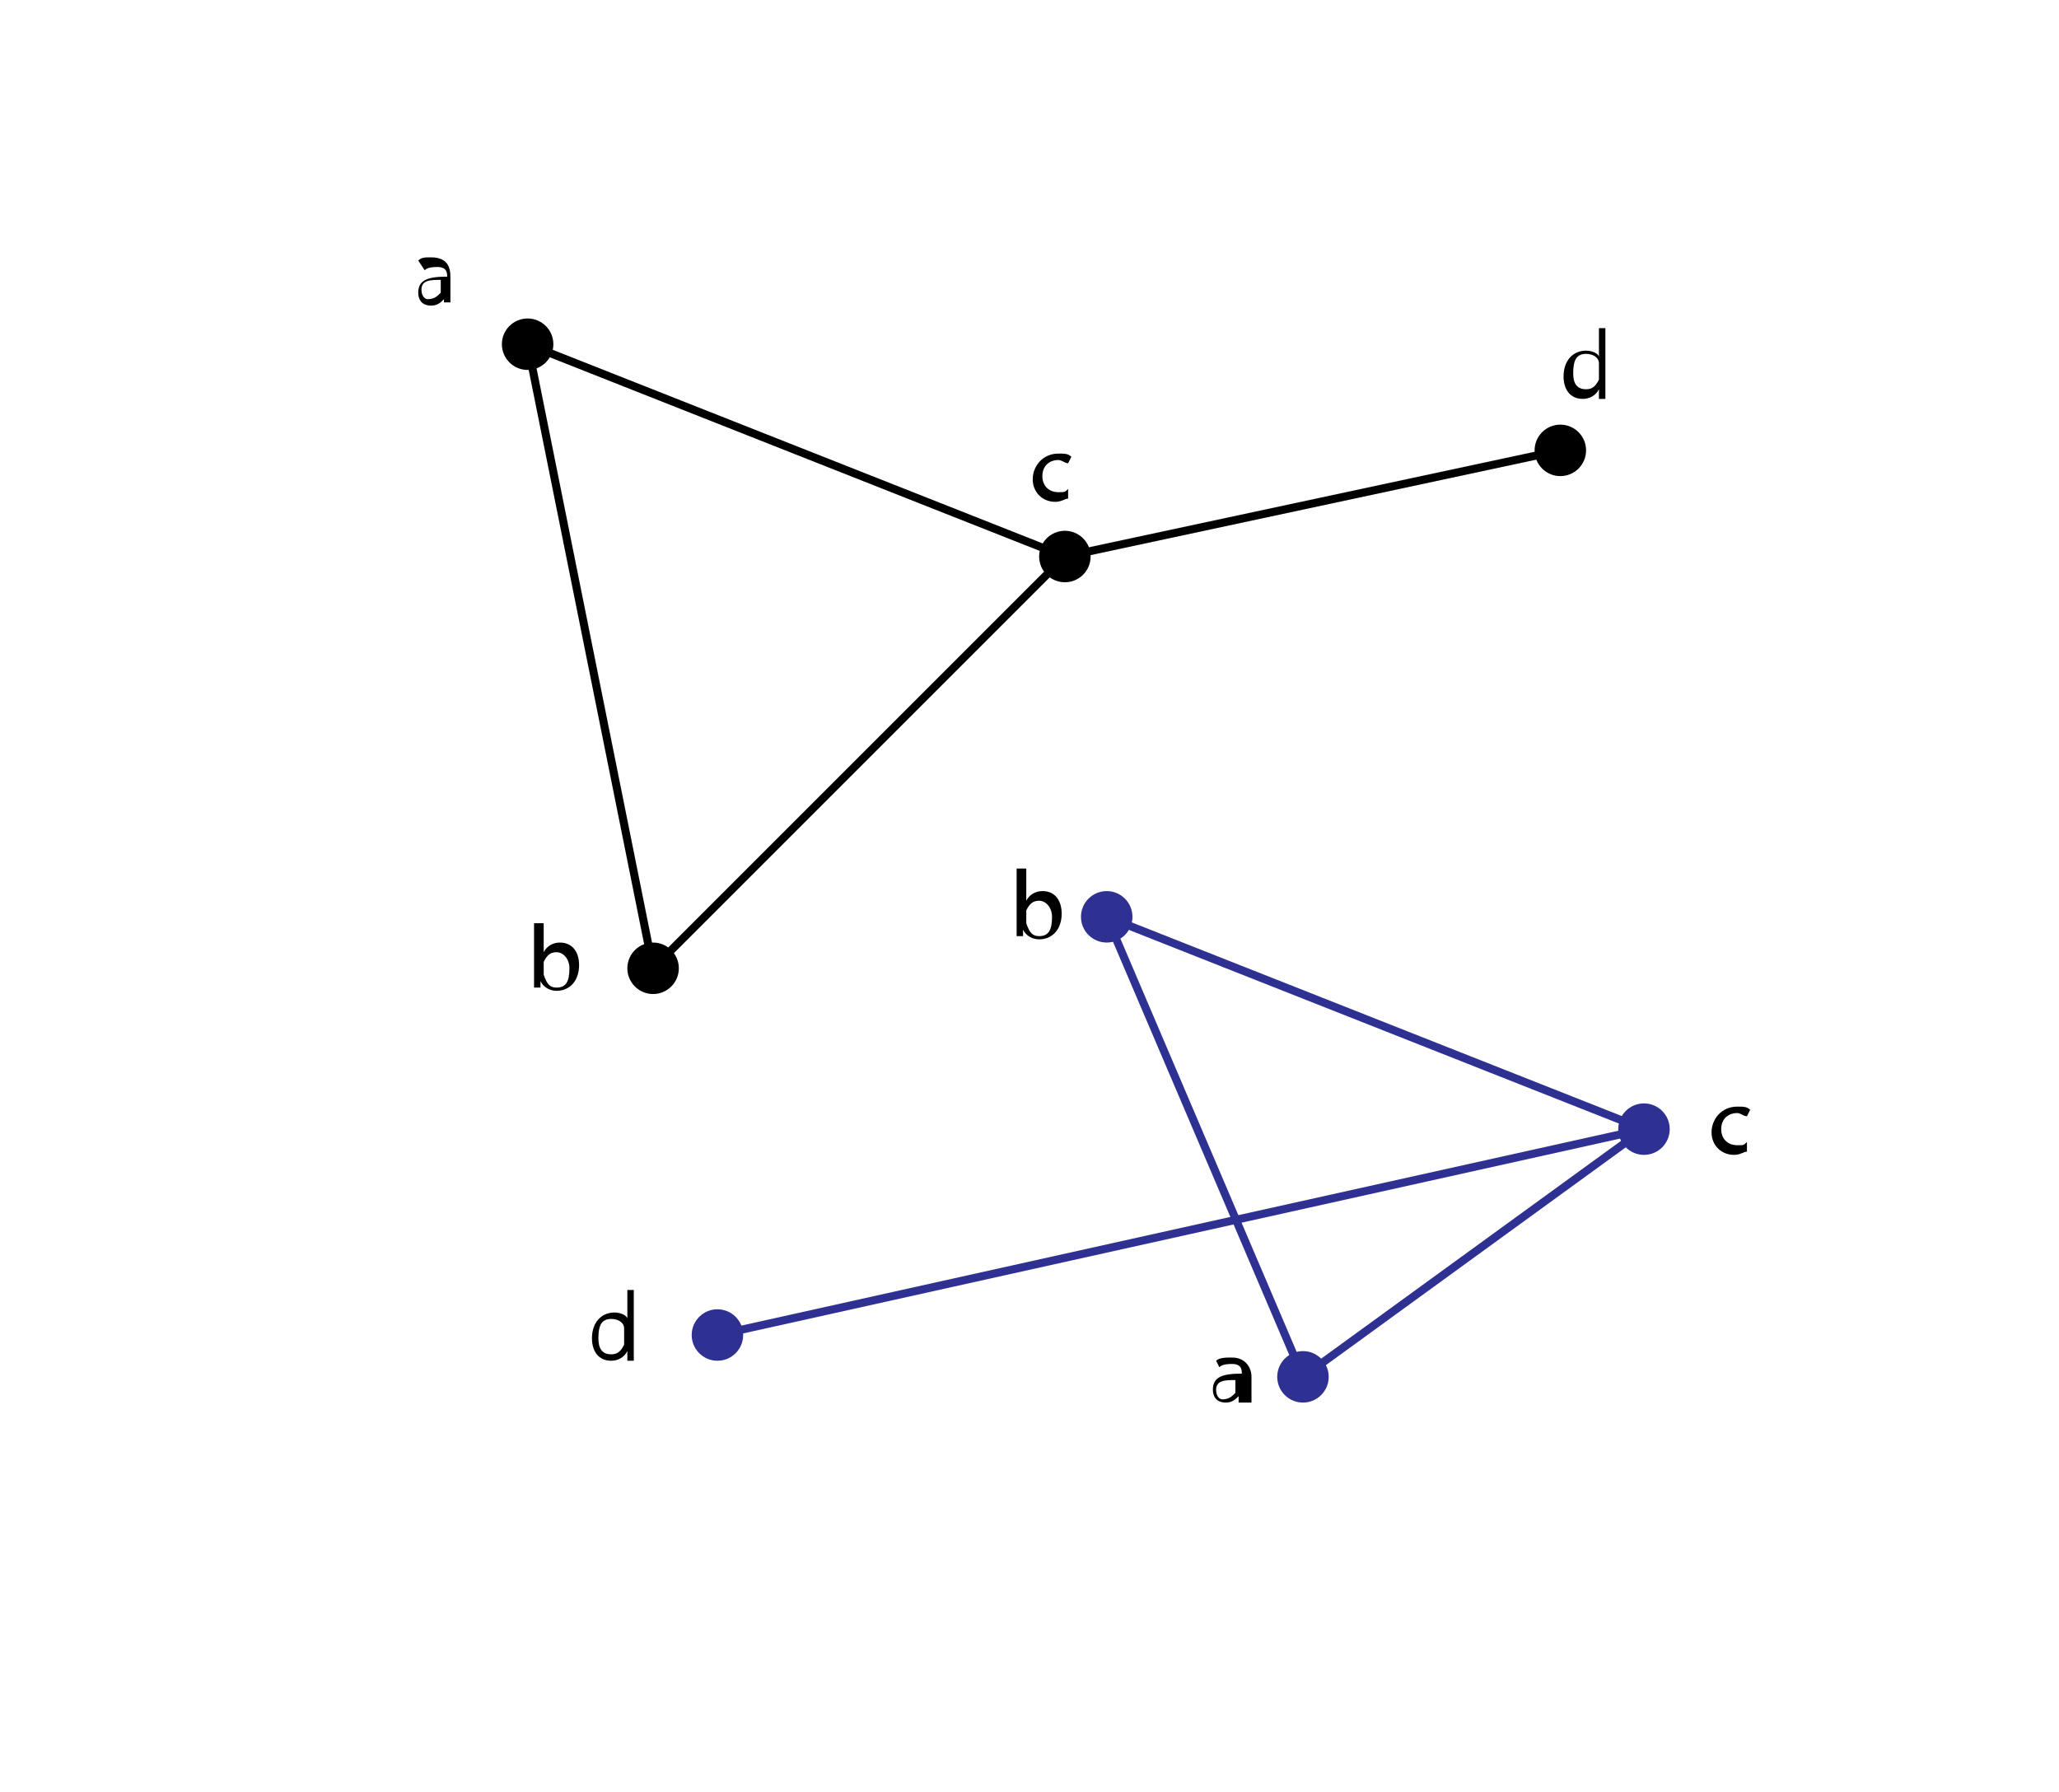
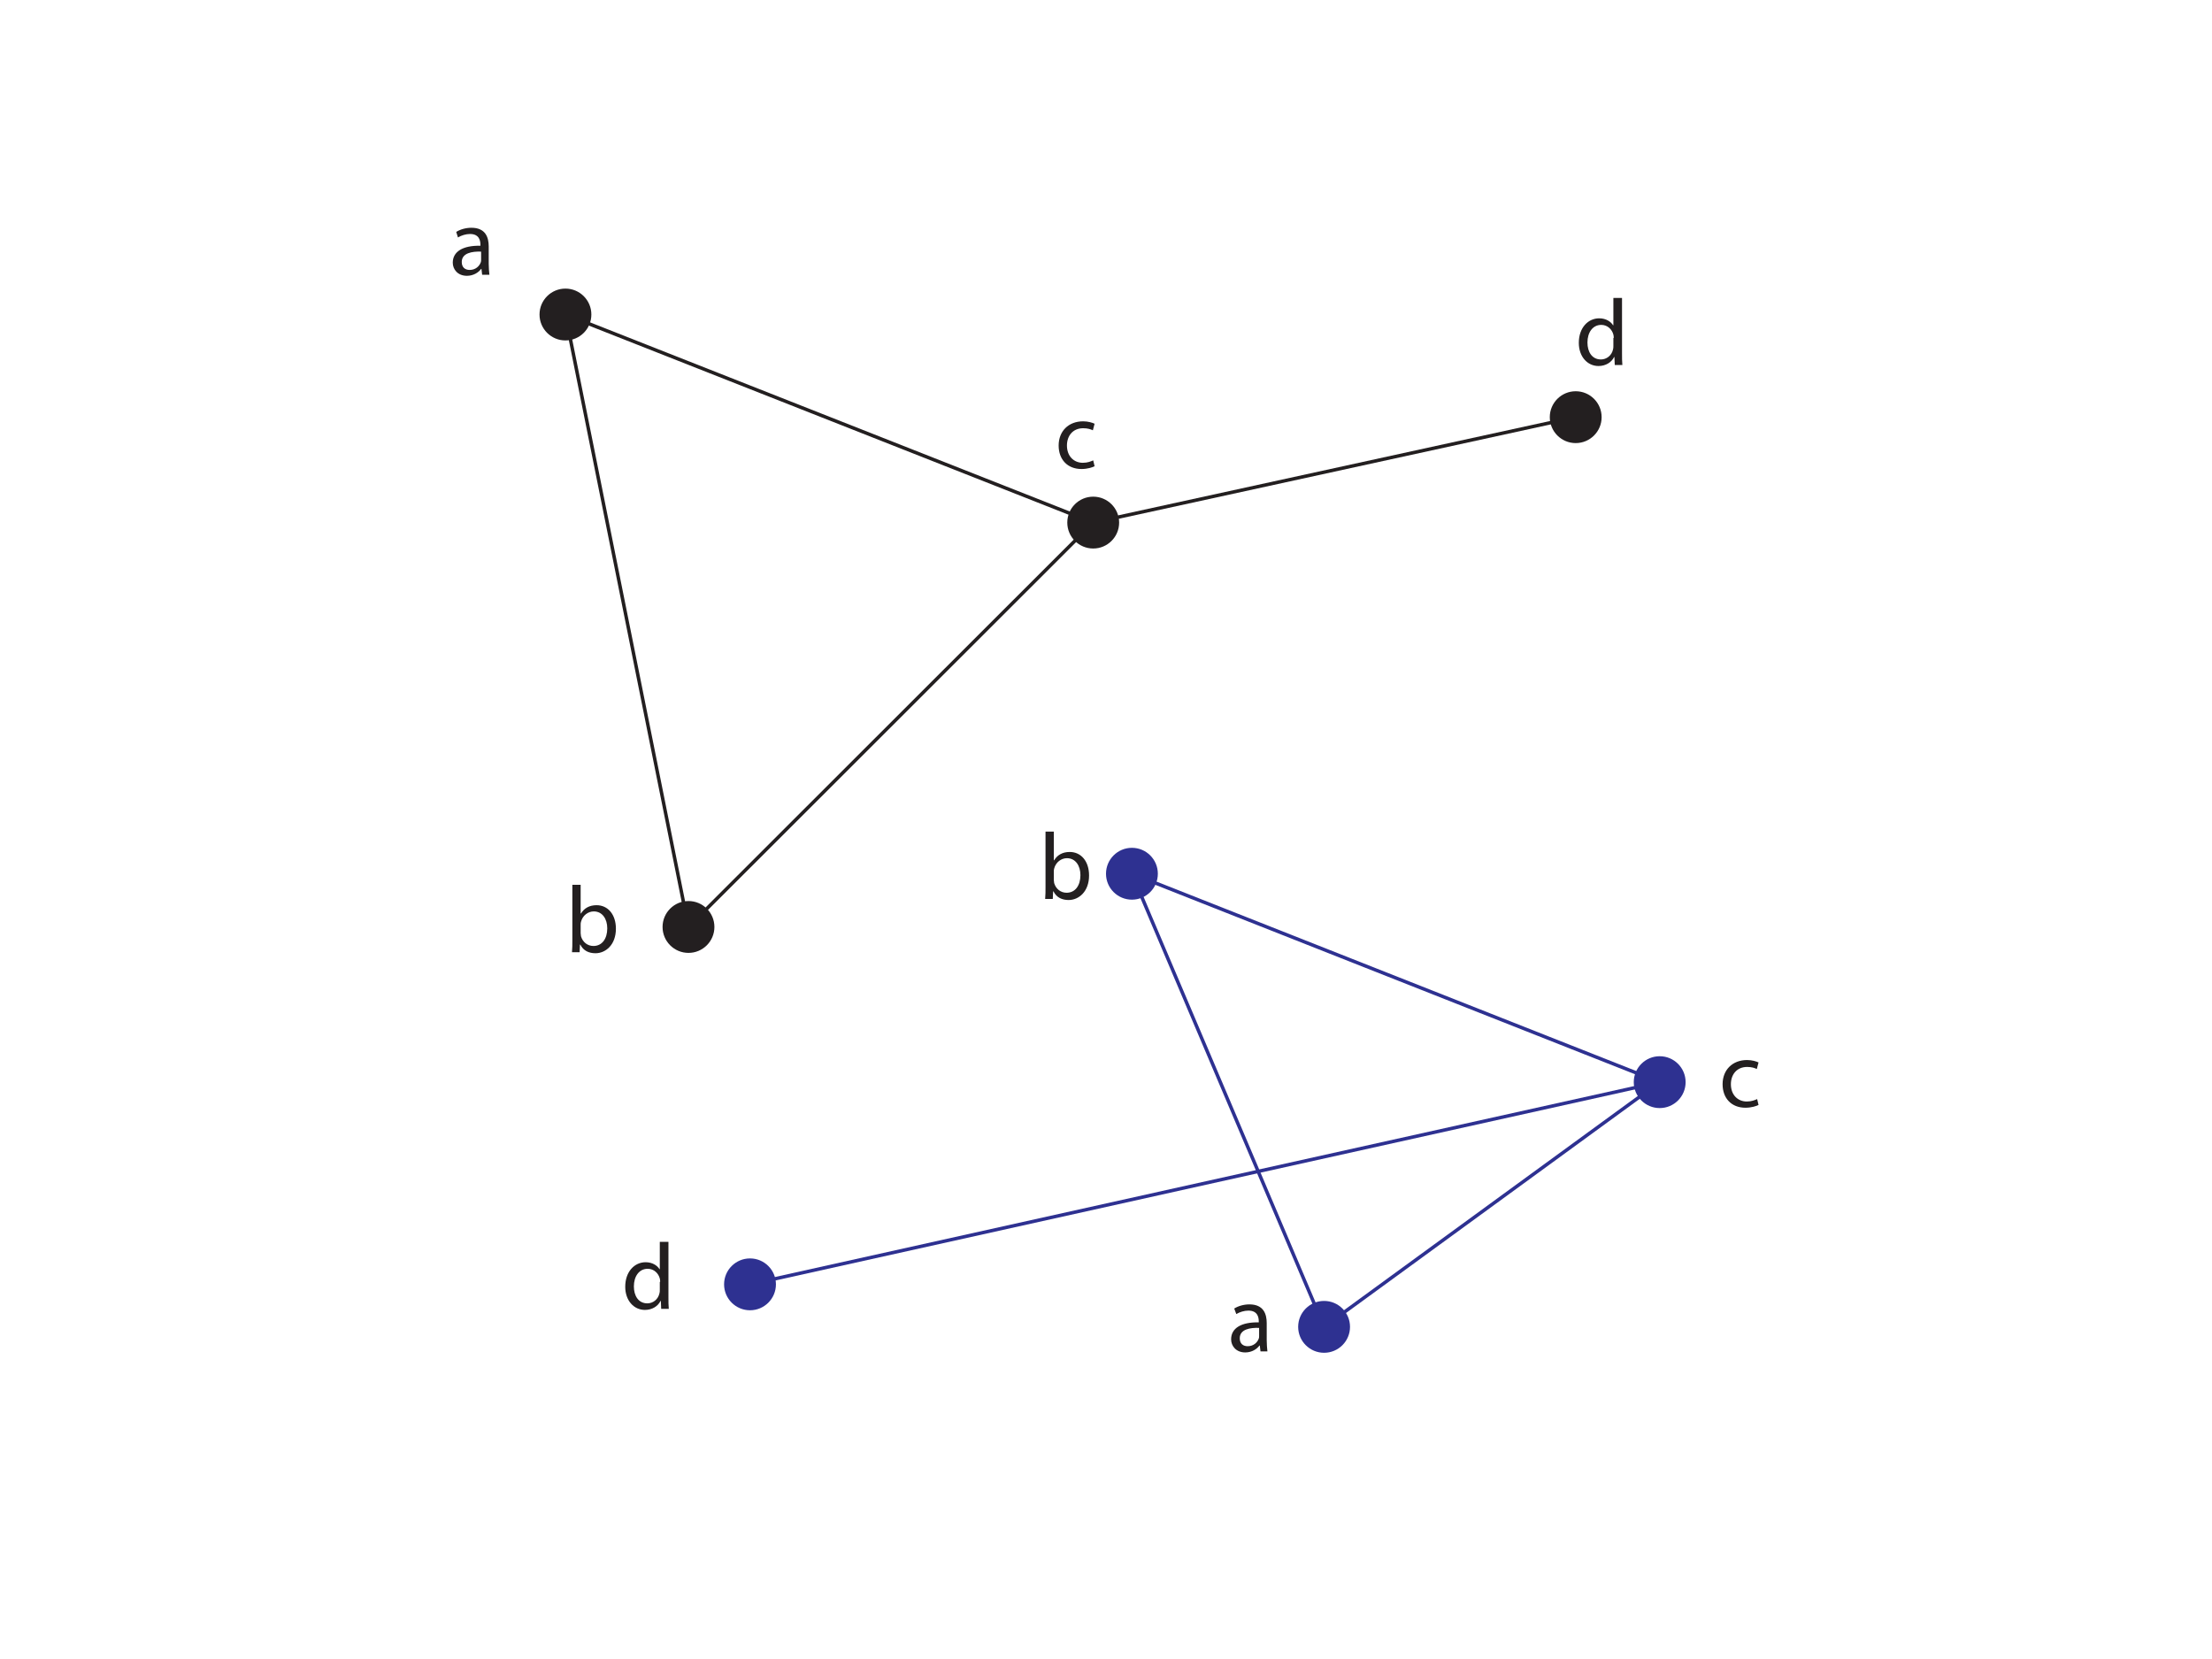
- <svg xmlns="http://www.w3.org/2000/svg" version="1.1" x="0px" y="0px" viewBox="0 0 64 55.7" style="enable-background:new 0 0 64 55.7;" xml:space="preserve">
+ <svg xmlns="http://www.w3.org/2000/svg" version="1.1" x="0px" y="0px" viewBox="0 0 640 480" style="enable-background:new 0 0 640 480;" xml:space="preserve">
  <style type="text/css">
- 	.st0{display:none;}
- 	.st1{display:inline;}
- 	.st2{display:inline;fill:none;stroke:#000000;stroke-width:0.25;stroke-miterlimit:10;}
- 	.st3{fill:none;stroke:#000000;stroke-width:0.25;stroke-miterlimit:10;}
- 	.st4{fill:#2E3192;}
- 	.st5{fill:none;stroke:#2E3192;stroke-width:0.25;stroke-miterlimit:10;}
+ 	.st0{fill:#231F20;}
+ 	.st1{fill:none;stroke:#231F20;stroke-miterlimit:10;}
+ 	.st2{fill:#2E3191;}
+ 	.st3{fill:none;stroke:#2E3191;stroke-miterlimit:10;}
</style>
-   <g id="Layer_1" class="st0">
-     <circle class="st1" cx="20.3" cy="30.1" r="0.8" />
-     <circle class="st1" cx="33.1" cy="17.3" r="0.8" />
-     <circle class="st1" cx="48.5" cy="14" r="0.8" />
-     <circle class="st1" cx="16.4" cy="10.7" r="0.8" />
-     <line class="st2" x1="48.5" y1="14" x2="33.1" y2="17.3" />
-     <line class="st2" x1="33.1" y1="17.3" x2="20.3" y2="30.1" />
-     <line class="st2" x1="33.1" y1="17.3" x2="16.4" y2="10.7" />
-     <line class="st2" x1="16.4" y1="10.7" x2="20.3" y2="30.1" />
+   <g id="Layer_1">
+     <circle class="st0" cx="199.2" cy="268.2" r="7.5" />
+     <circle class="st0" cx="316.3" cy="151.2" r="7.5" />
+     <circle class="st0" cx="455.9" cy="120.7" r="7.5" />
+     <circle class="st0" cx="163.6" cy="91" r="7.5" />
+     <line class="st1" x1="455.9" y1="120.7" x2="316.3" y2="151.2" />
+     <line class="st1" x1="316.3" y1="151.2" x2="199.2" y2="268.2" />
+     <line class="st1" x1="316.3" y1="151.2" x2="163.6" y2="91" />
+     <line class="st1" x1="163.6" y1="91" x2="199.2" y2="268.2" />
+     <g>
+       <path class="st0" d="M139.5,79.5l-0.2-1.7h-0.1c-0.7,1-2.2,2-4.1,2c-2.7,0-4.1-1.9-4.1-3.8c0-3.2,2.9-5,8-4.9v-0.3    c0-1.1-0.3-3.1-3-3.1c-1.2,0-2.5,0.4-3.5,1l-0.5-1.6c1.1-0.7,2.7-1.2,4.4-1.2c4.1,0,5,2.8,5,5.4v5c0,1.1,0.1,2.3,0.2,3.2H139.5z     M139.2,72.8c-2.6-0.1-5.6,0.4-5.6,3c0,1.6,1,2.3,2.3,2.3c1.7,0,2.8-1.1,3.2-2.2c0.1-0.2,0.1-0.5,0.1-0.8V72.8z" />
+     </g>
+     <g>
+       <path class="st0" d="M165.5,275.4c0.1-0.9,0.1-2.2,0.1-3.4v-16h2.4v8.3h0.1c0.9-1.5,2.4-2.4,4.5-2.4c3.3,0,5.6,2.7,5.6,6.8    c0,4.7-3,7.1-5.9,7.1c-1.9,0-3.5-0.7-4.4-2.5h-0.1l-0.1,2.2H165.5z M168,270c0,0.3,0.1,0.6,0.1,0.9c0.5,1.7,1.9,2.8,3.6,2.8    c2.5,0,4-2.1,4-5.1c0-2.7-1.4-4.9-3.9-4.9c-1.6,0-3.2,1.1-3.7,3c-0.1,0.3-0.1,0.6-0.1,1V270z" />
+     </g>
+     <g>
+       <path class="st0" d="M316.7,134.9c-0.6,0.3-2,0.8-3.8,0.8c-4,0-6.6-2.7-6.6-6.8c0-4.1,2.8-7,7.1-7c1.4,0,2.7,0.4,3.3,0.7l-0.5,1.9    c-0.6-0.3-1.5-0.6-2.8-0.6c-3,0-4.7,2.2-4.7,5c0,3.1,2,5,4.6,5c1.4,0,2.3-0.4,3-0.7L316.7,134.9z" />
+     </g>
+     <g>
+       <path class="st0" d="M469.3,86.2v16c0,1.2,0,2.5,0.1,3.4h-2.2l-0.1-2.3h-0.1c-0.7,1.5-2.4,2.6-4.5,2.6c-3.2,0-5.7-2.7-5.7-6.7    c0-4.4,2.7-7.1,5.9-7.1c2,0,3.4,1,4,2h0.1v-7.9H469.3z M466.9,97.8c0-0.3,0-0.7-0.1-1c-0.4-1.5-1.7-2.8-3.5-2.8    c-2.5,0-4,2.2-4,5.1c0,2.7,1.3,4.9,3.9,4.9c1.6,0,3.1-1.1,3.5-2.9c0.1-0.3,0.1-0.7,0.1-1V97.8z" />
+     </g>
  </g>
  <g id="Layer_2">
+     <circle class="st2" cx="383.1" cy="383.9" r="7.5" />
+     <circle class="st2" cx="480.2" cy="313.1" r="7.5" />
+     <circle class="st2" cx="217" cy="371.6" r="7.5" />
+     <circle class="st2" cx="327.5" cy="252.8" r="7.5" />
+     <line class="st3" x1="217" y1="371.6" x2="480.2" y2="313.1" />
+     <line class="st3" x1="480.2" y1="313.1" x2="383.1" y2="383.9" />
+     <line class="st3" x1="480.2" y1="313.1" x2="327.5" y2="252.8" />
+     <line class="st3" x1="327.5" y1="252.8" x2="383.1" y2="383.9" />
    <g>
-       <circle cx="20.3" cy="30.1" r="0.8" />
-       <circle cx="33.1" cy="17.3" r="0.8" />
-       <circle cx="48.5" cy="14" r="0.8" />
-       <circle cx="16.4" cy="10.7" r="0.8" />
-       <line class="st3" x1="48.5" y1="14" x2="33.1" y2="17.3" />
-       <line class="st3" x1="33.1" y1="17.3" x2="20.3" y2="30.1" />
-       <line class="st3" x1="33.1" y1="17.3" x2="16.4" y2="10.7" />
-       <line class="st3" x1="16.4" y1="10.7" x2="20.3" y2="30.1" />
-     </g>
-     <circle class="st4" cx="40.5" cy="42.8" r="0.8" />
-     <circle class="st4" cx="51.1" cy="35.1" r="0.8" />
-     <circle class="st4" cx="22.3" cy="41.5" r="0.8" />
-     <circle class="st4" cx="34.4" cy="28.5" r="0.8" />
-     <line class="st5" x1="22.3" y1="41.5" x2="51.1" y2="35.1" />
-     <line class="st5" x1="51.1" y1="35.1" x2="40.5" y2="42.8" />
-     <line class="st5" x1="51.1" y1="35.1" x2="34.4" y2="28.5" />
-     <line class="st5" x1="34.4" y1="28.5" x2="40.5" y2="42.8" />
-     <g>
-       <path d="M13.8,9.5l0-0.2h0c-0.1,0.1-0.2,0.2-0.4,0.2c-0.3,0-0.4-0.2-0.4-0.4c0-0.4,0.3-0.5,0.9-0.5v0c0-0.1,0-0.3-0.3-0.3    c-0.1,0-0.3,0-0.4,0.1L13,8.1C13.1,8,13.2,8,13.4,8C13.9,8,14,8.3,14,8.6v0.5c0,0.1,0,0.2,0,0.3H13.8z M13.7,8.7    c-0.3,0-0.6,0-0.6,0.3c0,0.2,0.1,0.3,0.2,0.3c0.2,0,0.3-0.1,0.4-0.2c0,0,0-0.1,0-0.1V8.7z" />
+       <path class="st0" d="M364.7,391l-0.2-1.7h-0.1c-0.7,1-2.2,2-4.1,2c-2.7,0-4.1-1.9-4.1-3.8c0-3.2,2.9-5,8-4.9v-0.3    c0-1.1-0.3-3.1-3-3.1c-1.2,0-2.5,0.4-3.5,1l-0.6-1.6c1.1-0.7,2.7-1.2,4.4-1.2c4.1,0,5,2.8,5,5.4v5c0,1.1,0.1,2.3,0.2,3.2H364.7z     M364.3,384.2c-2.6-0.1-5.6,0.4-5.6,3c0,1.6,1,2.3,2.3,2.3c1.7,0,2.8-1.1,3.2-2.2c0.1-0.2,0.1-0.5,0.1-0.8V384.2z" />
    </g>
    <g>
-       <path d="M38.5,43.6l0-0.2h0c-0.1,0.1-0.2,0.2-0.4,0.2c-0.3,0-0.4-0.2-0.4-0.4c0-0.4,0.3-0.5,0.9-0.5v0c0-0.1,0-0.3-0.3-0.3    c-0.1,0-0.3,0-0.4,0.1l-0.1-0.2c0.1-0.1,0.3-0.1,0.5-0.1c0.4,0,0.6,0.3,0.6,0.6v0.5c0,0.1,0,0.2,0,0.3H38.5z M38.4,42.9    c-0.3,0-0.6,0-0.6,0.3c0,0.2,0.1,0.3,0.2,0.3c0.2,0,0.3-0.1,0.4-0.2c0,0,0-0.1,0-0.1V42.9z" />
+       <path class="st0" d="M302.4,260c0.1-0.9,0.1-2.2,0.1-3.4v-16h2.4v8.3h0.1c0.9-1.5,2.4-2.4,4.5-2.4c3.3,0,5.6,2.7,5.6,6.8    c0,4.7-3,7.1-5.9,7.1c-1.9,0-3.5-0.7-4.4-2.5h-0.1l-0.1,2.2H302.4z M304.9,254.6c0,0.3,0.1,0.6,0.1,0.9c0.5,1.7,1.9,2.8,3.6,2.8    c2.5,0,4-2.1,4-5.1c0-2.7-1.4-4.9-3.9-4.9c-1.6,0-3.2,1.1-3.7,3c-0.1,0.3-0.1,0.6-0.1,1V254.6z" />
    </g>
    <g>
-       <path d="M16.6,30.9c0-0.1,0-0.2,0-0.4v-1.8h0.3v0.9h0c0.1-0.2,0.3-0.3,0.5-0.3c0.4,0,0.6,0.3,0.6,0.7c0,0.5-0.3,0.8-0.7,0.8    c-0.2,0-0.4-0.1-0.5-0.3h0l0,0.2H16.6z M16.9,30.3C16.9,30.4,16.9,30.4,16.9,30.3c0.1,0.3,0.2,0.4,0.4,0.4c0.3,0,0.4-0.2,0.4-0.6    c0-0.3-0.2-0.5-0.4-0.5c-0.2,0-0.3,0.1-0.4,0.3c0,0,0,0.1,0,0.1V30.3z" />
+       <path class="st0" d="M508.8,319.7c-0.6,0.3-2,0.8-3.8,0.8c-4,0-6.6-2.7-6.6-6.8c0-4.1,2.8-7,7.1-7c1.4,0,2.7,0.4,3.3,0.7l-0.5,1.9    c-0.6-0.3-1.5-0.6-2.8-0.6c-3,0-4.7,2.2-4.7,5c0,3.1,2,5,4.6,5c1.4,0,2.3-0.4,3-0.7L508.8,319.7z" />
    </g>
    <g>
-       <path d="M31.6,29.2c0-0.1,0-0.2,0-0.4v-1.8h0.3V28h0c0.1-0.2,0.3-0.3,0.5-0.3c0.4,0,0.6,0.3,0.6,0.7c0,0.5-0.3,0.8-0.7,0.8    c-0.2,0-0.4-0.1-0.5-0.3h0l0,0.2H31.6z M31.9,28.7C31.9,28.7,31.9,28.7,31.9,28.7c0.1,0.3,0.2,0.4,0.4,0.4c0.3,0,0.4-0.2,0.4-0.6    c0-0.3-0.2-0.5-0.4-0.5c-0.2,0-0.3,0.1-0.4,0.3c0,0,0,0.1,0,0.1V28.7z" />
+       <path class="st0" d="M193.4,359.3v16c0,1.2,0,2.5,0.1,3.4h-2.2l-0.1-2.3h-0.1c-0.7,1.5-2.4,2.6-4.5,2.6c-3.2,0-5.7-2.7-5.7-6.7    c0-4.4,2.7-7.1,5.9-7.1c2,0,3.4,1,4,2h0.1v-7.9H193.4z M191,370.9c0-0.3,0-0.7-0.1-1c-0.4-1.5-1.7-2.8-3.5-2.8c-2.5,0-4,2.2-4,5.1    c0,2.7,1.3,4.9,3.9,4.9c1.6,0,3.1-1.1,3.5-2.9c0.1-0.3,0.1-0.7,0.1-1V370.9z" />
    </g>
    <g>
-       <path d="M33.2,15.5c-0.1,0-0.2,0.1-0.4,0.1c-0.4,0-0.7-0.3-0.7-0.7c0-0.4,0.3-0.8,0.8-0.8c0.2,0,0.3,0,0.4,0.1l-0.1,0.2    c-0.1,0-0.2-0.1-0.3-0.1c-0.3,0-0.5,0.2-0.5,0.5c0,0.3,0.2,0.5,0.5,0.5c0.2,0,0.2,0,0.3-0.1L33.2,15.5z" />
-     </g>
+ 	</g>
    <g>
-       <path d="M54.3,35.8c-0.1,0-0.2,0.1-0.4,0.1c-0.4,0-0.7-0.3-0.7-0.7c0-0.4,0.3-0.8,0.8-0.8c0.2,0,0.3,0,0.4,0.1l-0.1,0.2    c-0.1,0-0.2-0.1-0.3-0.1c-0.3,0-0.5,0.2-0.5,0.5c0,0.3,0.2,0.5,0.5,0.5c0.2,0,0.2,0,0.3-0.1L54.3,35.8z" />
-     </g>
+ 	</g>
    <g>
-       <path d="M49.9,10.2v1.8c0,0.1,0,0.3,0,0.4h-0.2l0-0.3h0c-0.1,0.2-0.3,0.3-0.5,0.3c-0.4,0-0.6-0.3-0.6-0.7c0-0.5,0.3-0.8,0.7-0.8    c0.2,0,0.4,0.1,0.4,0.2h0v-0.9H49.9z M49.7,11.4c0,0,0-0.1,0-0.1c0-0.2-0.2-0.3-0.4-0.3c-0.3,0-0.4,0.2-0.4,0.6    c0,0.3,0.1,0.5,0.4,0.5c0.2,0,0.3-0.1,0.4-0.3c0,0,0-0.1,0-0.1V11.4z" />
-     </g>
+ 	</g>
    <g>
-       <path d="M19.7,40.1v1.8c0,0.1,0,0.3,0,0.4h-0.2l0-0.3h0c-0.1,0.2-0.3,0.3-0.5,0.3c-0.4,0-0.6-0.3-0.6-0.7c0-0.5,0.3-0.8,0.7-0.8    c0.2,0,0.4,0.1,0.4,0.2h0v-0.9H19.7z M19.4,41.4c0,0,0-0.1,0-0.1c0-0.2-0.2-0.3-0.4-0.3c-0.3,0-0.4,0.2-0.4,0.6    c0,0.3,0.1,0.5,0.4,0.5c0.2,0,0.3-0.1,0.4-0.3c0,0,0-0.1,0-0.1V41.4z" />
-     </g>
+ 	</g>
+     <g>
+ 	</g>
+     <g>
+ 	</g>
+     <g>
+ 	</g>
+     <g>
+ 	</g>
+     <g>
+ 	</g>
    <g>
	</g>
    <g>
	</g>
    <g>
	</g>
    <g>
	</g>
    <g>
	</g>
    <g>
	</g>
  </g>
</svg>
